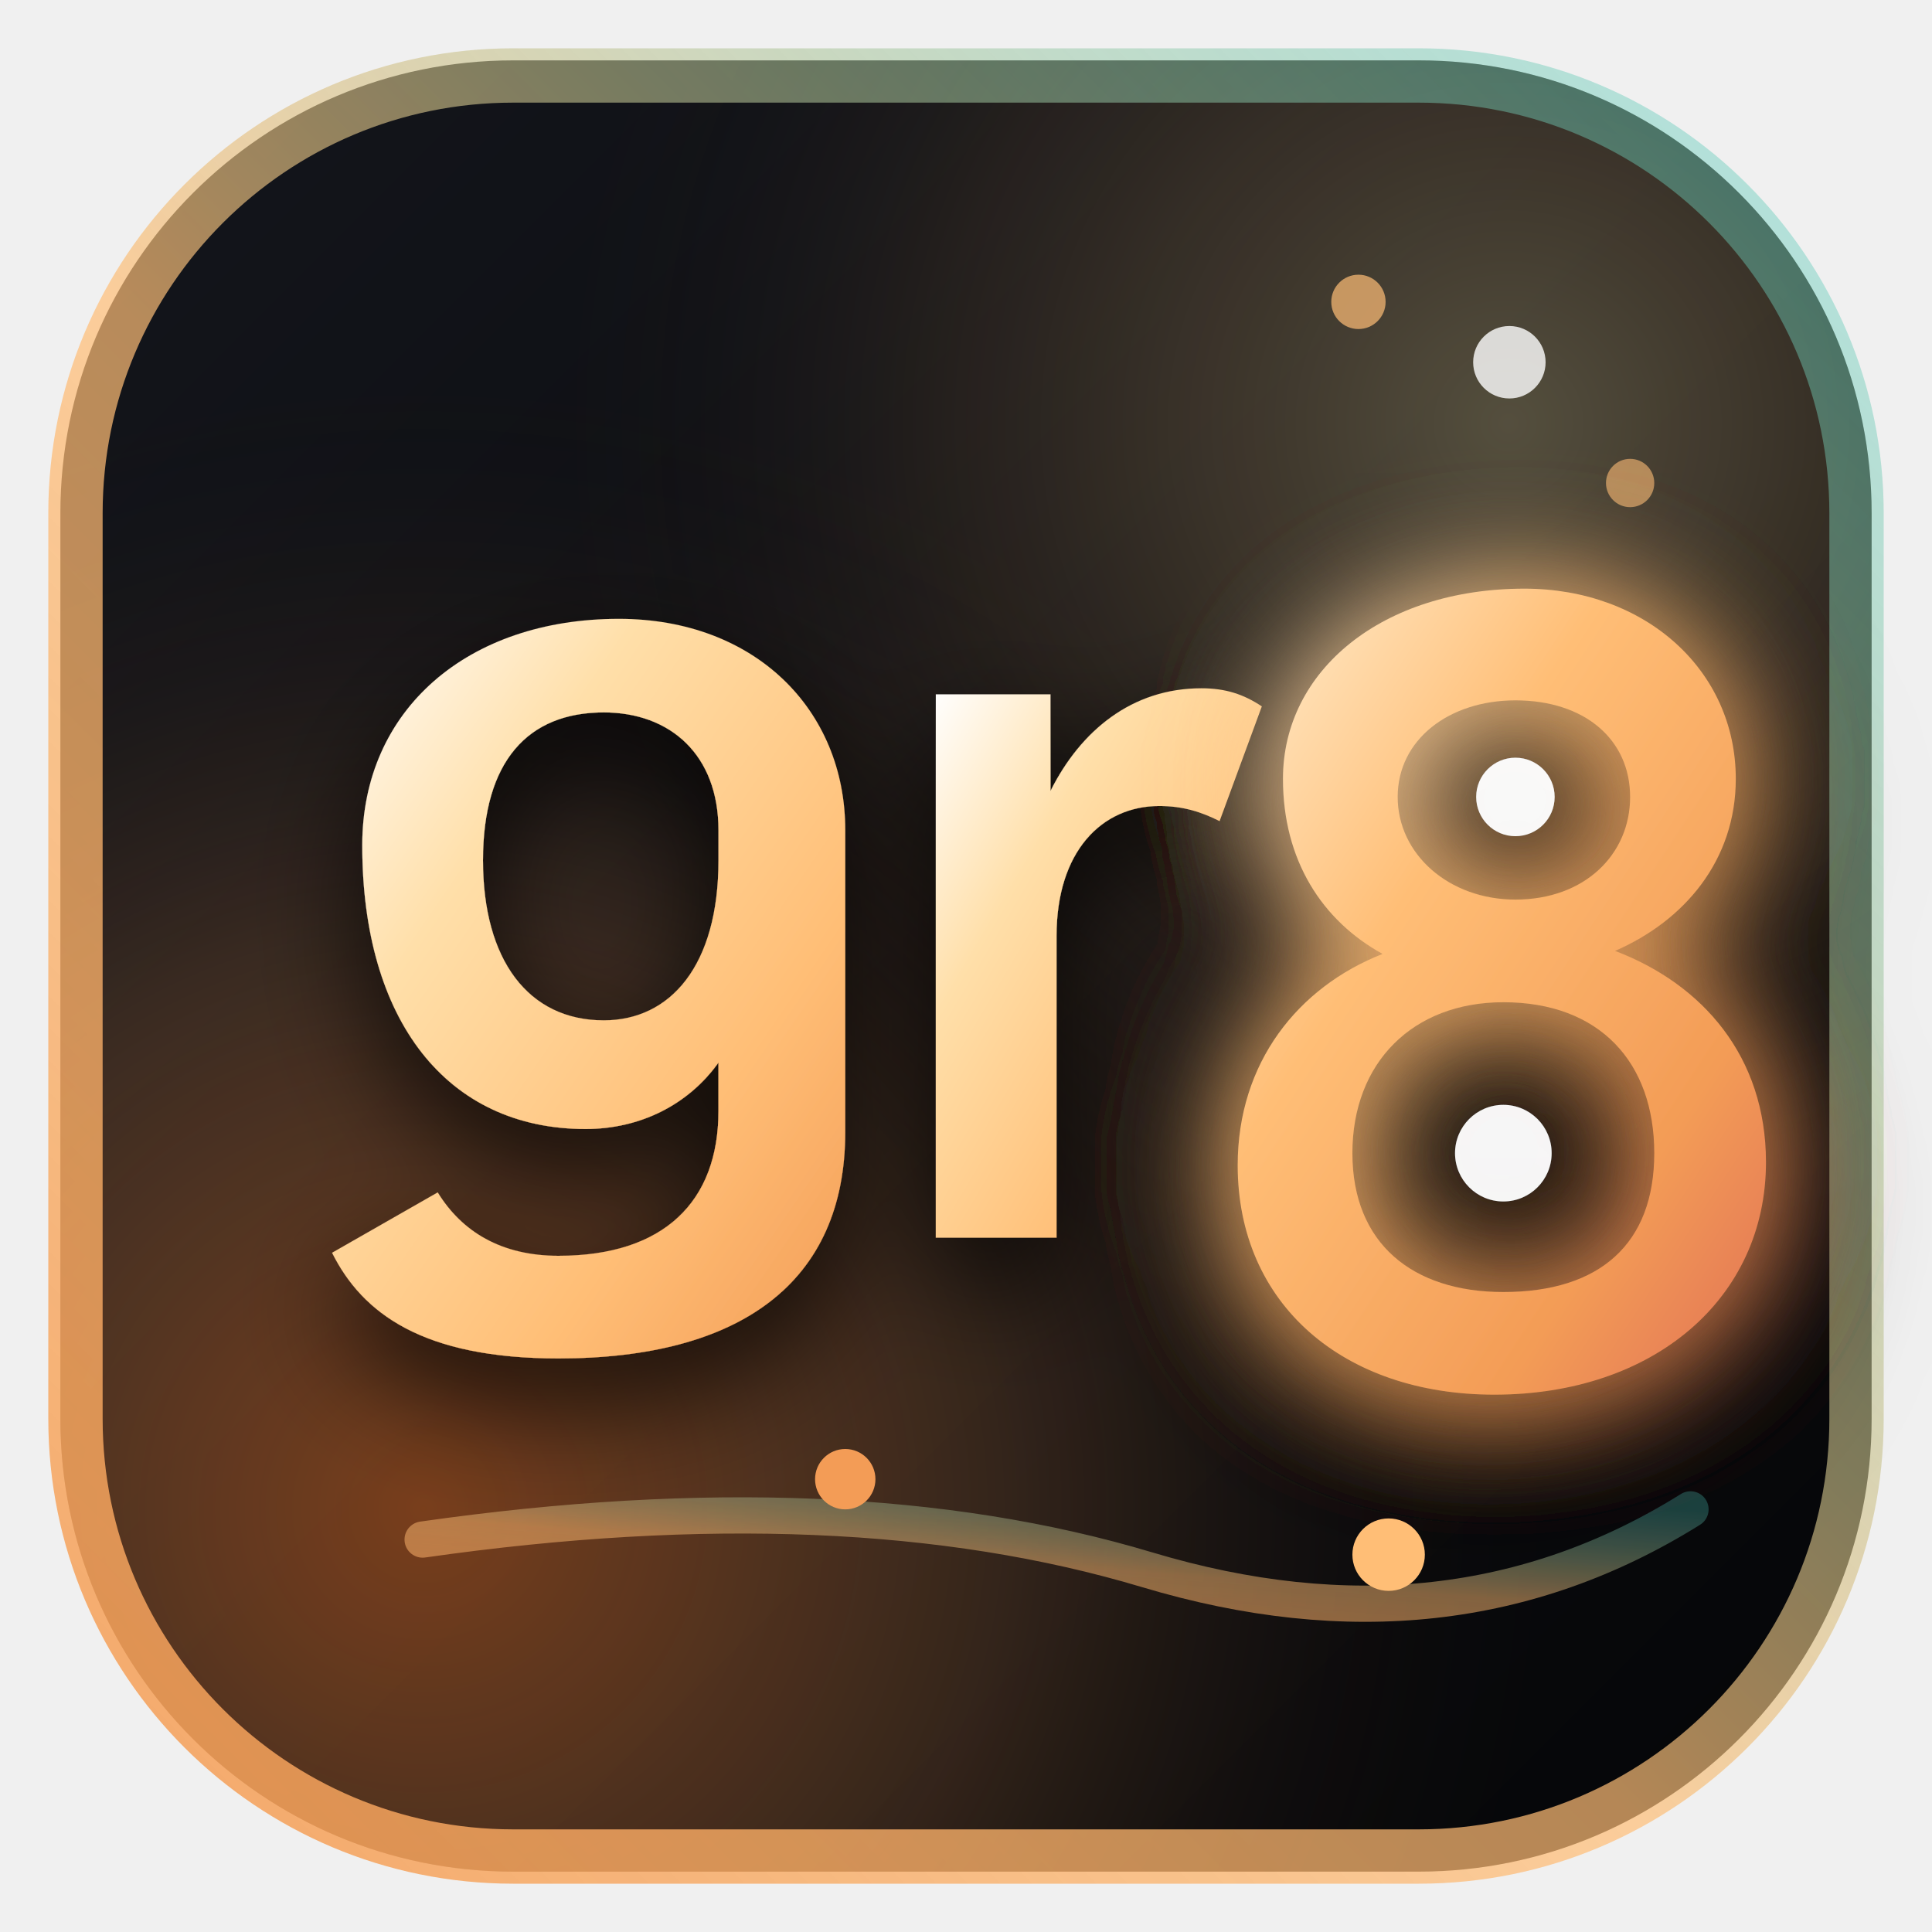
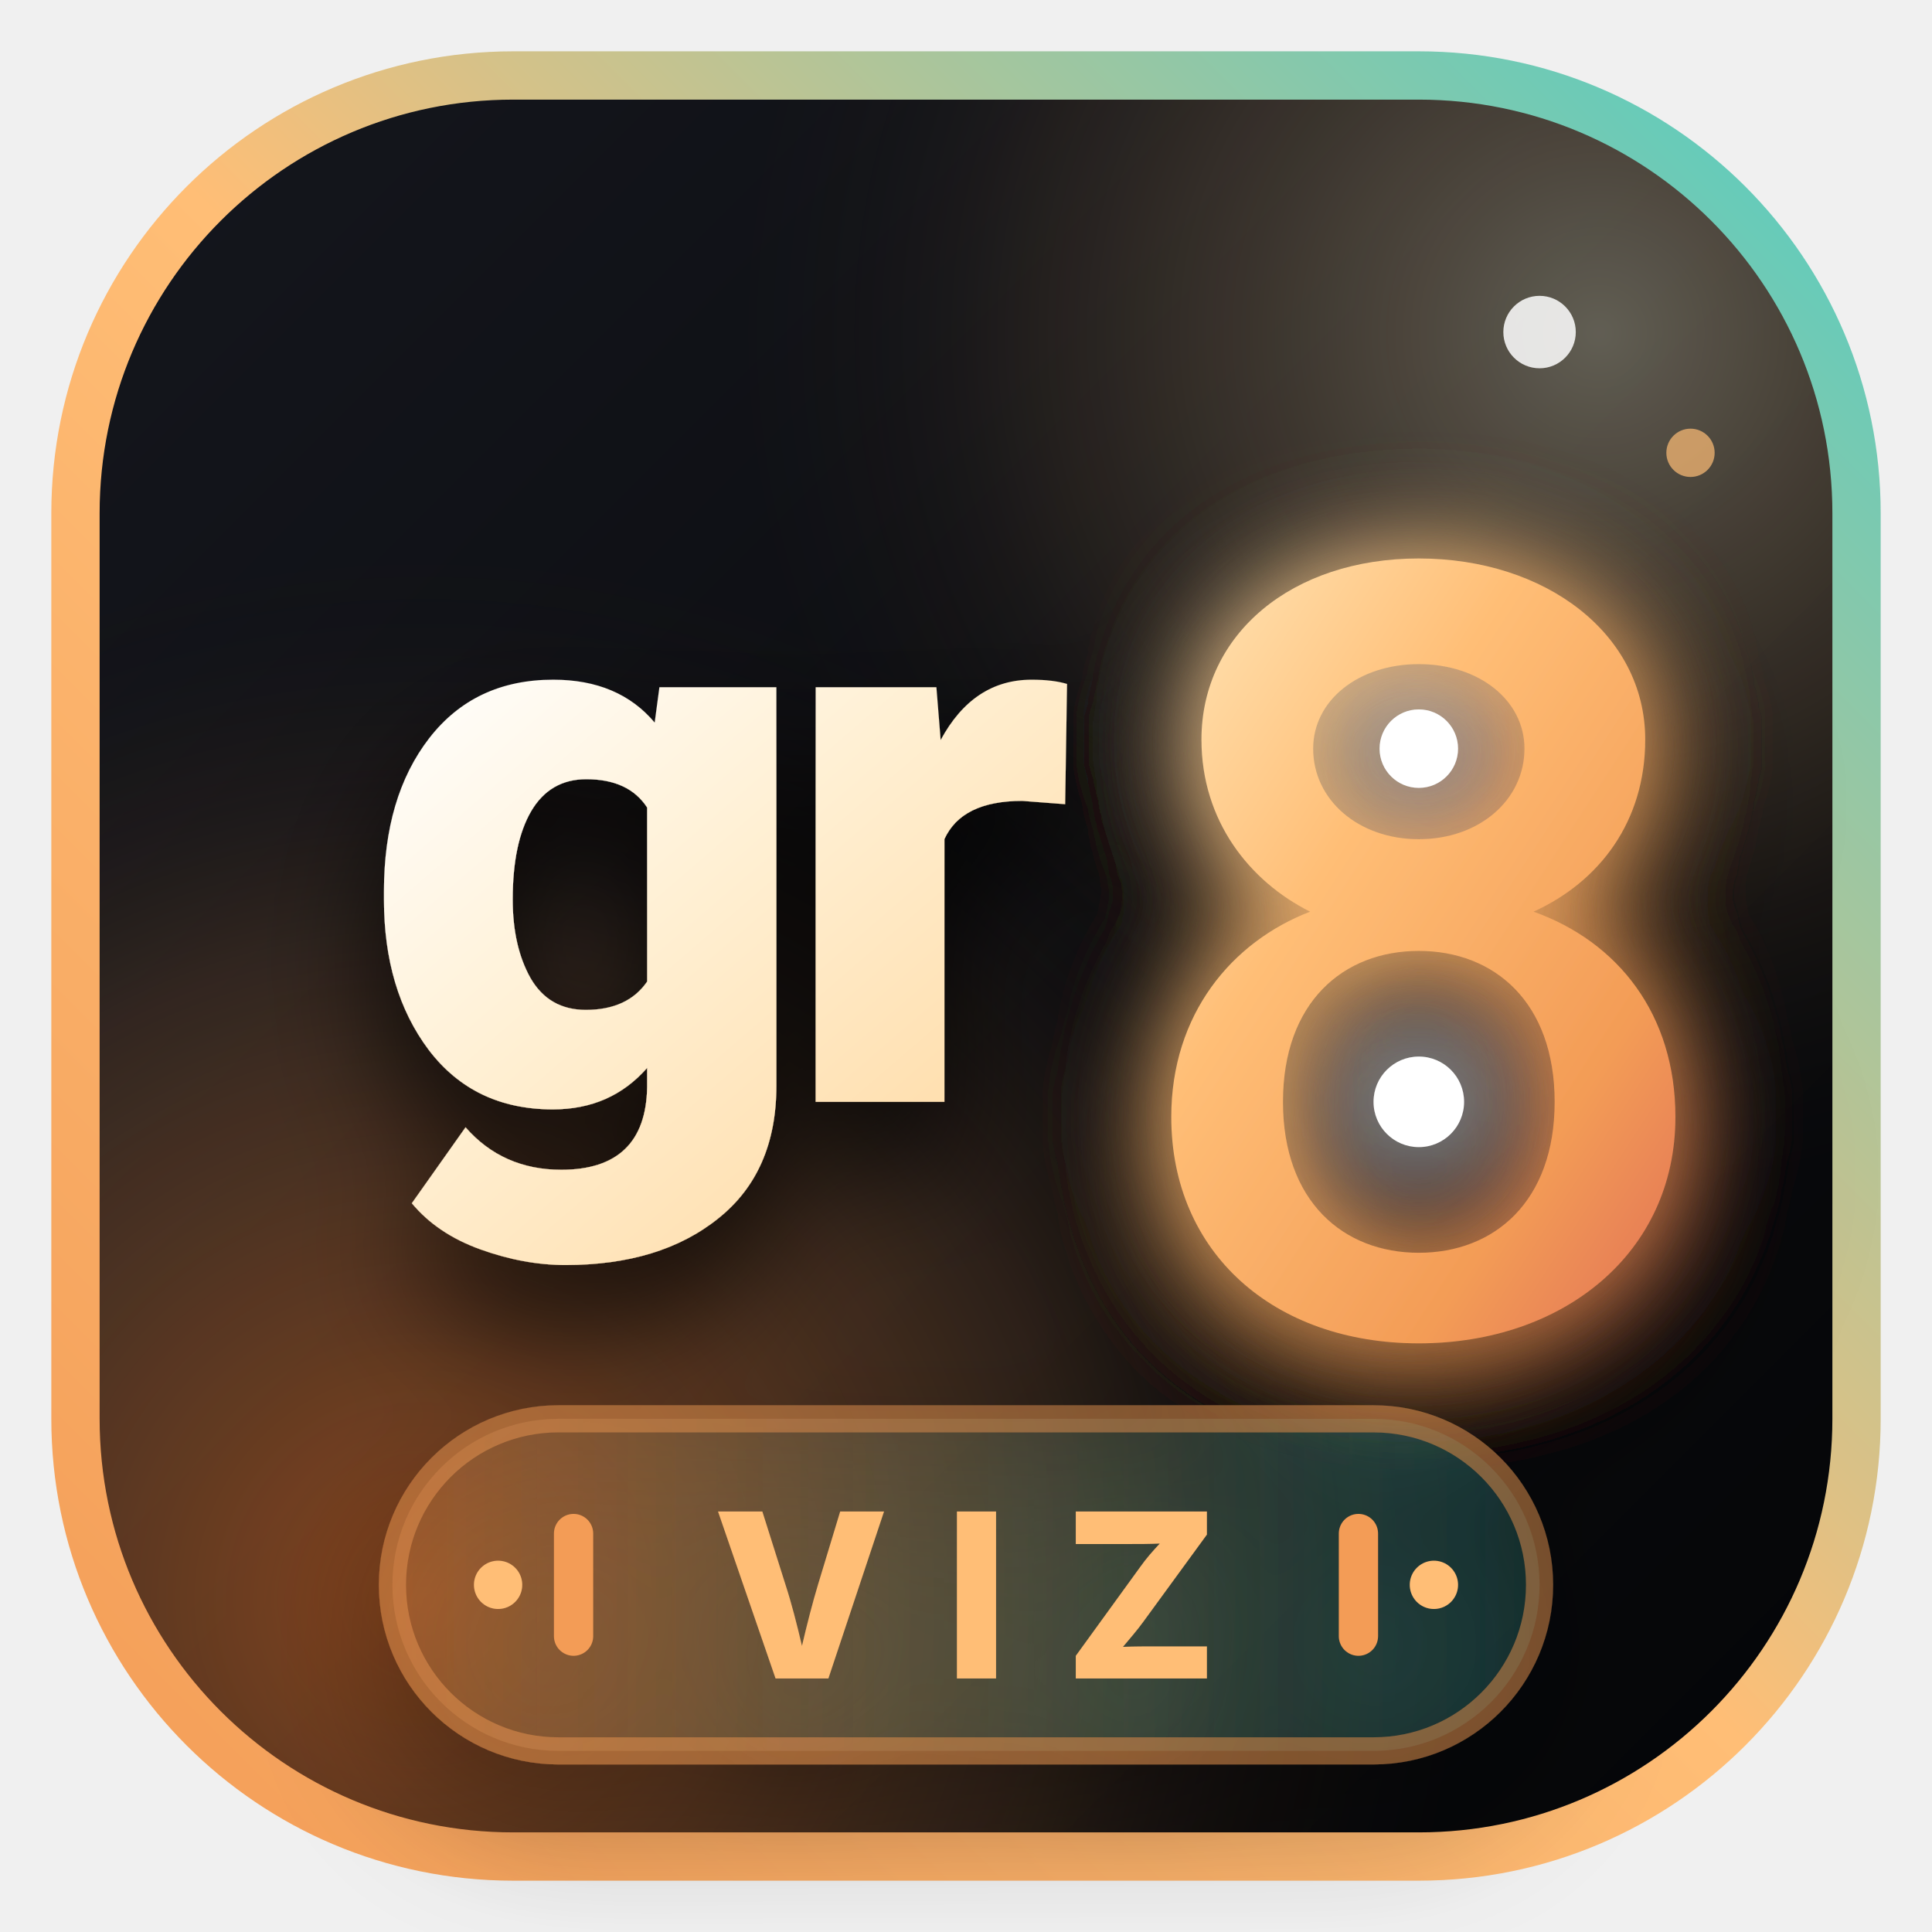
<svg xmlns="http://www.w3.org/2000/svg" viewBox="0 0 64 64" width="64" height="64">
  <defs>
-     <linearGradient id="bgGrad" x1="0%" y1="0%" x2="100%" y2="100%">
-       <stop offset="0%" stop-color="#14161c" />
-       <stop offset="50%" stop-color="#0b0c10" />
-       <stop offset="100%" stop-color="#050608" />
+     <linearGradient id="bg" x1="0%" y1="0%" x2="100%" y2="100%">
+       <stop offset="0%" stop-color="#15171e" />
+       <stop offset="60%" stop-color="#0a0b0e" />
+       <stop offset="100%" stop-color="#040507" />
    </linearGradient>
-     <linearGradient id="borderGrad" x1="0%" y1="100%" x2="100%" y2="0%">
-       <stop offset="0%" stop-color="#f39c56" stop-opacity="0.9" />
-       <stop offset="45%" stop-color="#ffbe76" stop-opacity="0.7" />
-       <stop offset="100%" stop-color="#4ecdc4" stop-opacity="0.4" />
+     <linearGradient id="border" x1="0%" y1="100%" x2="100%" y2="0%">
+       <stop offset="0%" stop-color="#f39c56" />
+       <stop offset="50%" stop-color="#ffbe76" />
+       <stop offset="100%" stop-color="#4ecdc4" />
    </linearGradient>
-     <radialGradient id="emberGlow" cx="20%" cy="80%" r="65%">
-       <stop offset="0%" stop-color="#ff7a29" stop-opacity="0.45" />
-       <stop offset="50%" stop-color="#f39c56" stop-opacity="0.18" />
+     <radialGradient id="ember" cx="20%" cy="85%" r="60%">
+       <stop offset="0%" stop-color="#ff7a29" stop-opacity="0.5" />
+       <stop offset="60%" stop-color="#f39c56" stop-opacity="0.15" />
      <stop offset="100%" stop-color="#000000" stop-opacity="0" />
    </radialGradient>
-     <radialGradient id="sunGlow" cx="80%" cy="20%" r="55%">
-       <stop offset="0%" stop-color="#ffebaa" stop-opacity="0.3" />
-       <stop offset="60%" stop-color="#ffbe76" stop-opacity="0.08" />
+     <radialGradient id="sun" cx="85%" cy="15%" r="50%">
+       <stop offset="0%" stop-color="#fff4d0" stop-opacity="0.35" />
+       <stop offset="70%" stop-color="#ffbe76" stop-opacity="0.05" />
      <stop offset="100%" stop-color="#000000" stop-opacity="0" />
    </radialGradient>
-     <linearGradient id="textGrad" x1="0%" y1="0%" x2="100%" y2="100%">
+     <linearGradient id="textLight" x1="0%" y1="0%" x2="100%" y2="100%">
      <stop offset="0%" stop-color="#ffffff" />
-       <stop offset="30%" stop-color="#ffdfa9" />
-       <stop offset="70%" stop-color="#ffbe76" />
-       <stop offset="100%" stop-color="#f39c56" />
+       <stop offset="40%" stop-color="#fff0d4" />
+       <stop offset="100%" stop-color="#ffd599" />
    </linearGradient>
-     <linearGradient id="eightGrad" x1="0%" y1="0%" x2="100%" y2="100%">
-       <stop offset="0%" stop-color="#ffeed0" />
+     <linearGradient id="amber8" x1="0%" y1="0%" x2="100%" y2="100%">
+       <stop offset="0%" stop-color="#ffe6b8" />
      <stop offset="35%" stop-color="#ffbe76" />
      <stop offset="75%" stop-color="#f39c56" />
      <stop offset="100%" stop-color="#e17055" />
    </linearGradient>
-     <filter id="shadow" x="-20%" y="-20%" width="140%" height="140%">
-       <feDropShadow dx="0" dy="1.5" stdDeviation="1.8" flood-color="#000000" flood-opacity="0.75" />
+     <linearGradient id="vizPill" x1="0%" y1="0%" x2="100%" y2="0%">
+       <stop offset="0%" stop-color="#f39c56" stop-opacity="0.25" />
+       <stop offset="100%" stop-color="#4ecdc4" stop-opacity="0.15" />
+     </linearGradient>
+     <filter id="cardShadow" x="-20%" y="-20%" width="140%" height="140%">
+       <feDropShadow dx="0" dy="2" stdDeviation="2" flood-color="#000000" flood-opacity="0.8" />
    </filter>
-     <filter id="amberAura" x="-30%" y="-30%" width="160%" height="160%">
-       <feGaussianBlur stdDeviation="2" result="blur" />
+     <filter id="neonGlow" x="-30%" y="-30%" width="160%" height="160%">
+       <feGaussianBlur stdDeviation="1.8" result="blur" />
      <feMerge>
        <feMergeNode in="blur" />
        <feMergeNode in="SourceGraphic" />
      </feMerge>
    </filter>
  </defs>
-   <rect x="2" y="2" width="60" height="60" rx="15" fill="url(#bgGrad)" />
-   <rect x="2" y="2" width="60" height="60" rx="15" fill="url(#emberGlow)" />
-   <rect x="2" y="2" width="60" height="60" rx="15" fill="url(#sunGlow)" />
-   <rect x="2.5" y="2.5" width="59" height="59" rx="14.5" fill="none" stroke="url(#borderGrad)" stroke-width="1.8" />
-   <circle cx="50" cy="12" r="1.2" fill="#fff" opacity="0.8" />
-   <circle cx="54" cy="16" r="0.8" fill="#ffbe76" opacity="0.6" />
-   <circle cx="45" cy="10" r="0.9" fill="#ffbe76" opacity="0.7" />
-   <g filter="url(#shadow)">
-     <path d="M 12 28              C 12 23.5, 15.5 20.5, 20.5 20.5              C 25 20.5, 28 23.5, 28 27.5              L 28 37.5              C 28 42.5, 24.5 45, 18.5 45              C 14 45, 12 43.5, 11 41.5              L 14.5 39.5              C 15.3 40.8, 16.6 41.6, 18.5 41.6              C 22 41.6, 23.8 39.8, 23.8 36.8              L 23.8 35.2              C 22.8 36.6, 21.2 37.4, 19.4 37.4              C 14.8 37.4, 12 33.8, 12 28 Z              M 23.8 28.5              L 23.8 27.5              C 23.8 25, 22.2 23.6, 20 23.6              C 17.5 23.6, 16 25.2, 16 28.5              C 16 31.8, 17.5 33.8, 20 33.8              C 22.2 33.8, 23.8 32, 23.8 28.5 Z" fill="url(#textGrad)" />
-     <path d="M 31 23              L 34.8 23              L 34.8 26.2              C 35.8 24.2, 37.5 22.8, 39.8 22.8              C 40.6 22.8, 41.2 23, 41.8 23.4              L 40.4 27.2              C 39.8 26.9, 39.2 26.7, 38.4 26.7              C 36.5 26.7, 35 28.2, 35 31              L 35 41              L 31 41 Z" fill="url(#textGrad)" />
-     <g filter="url(#amberAura)">
-       <path d="M 50.5 19.5                C 54.5 19.5, 57.5 22.2, 57.5 25.8                C 57.5 28.5, 55.8 30.5, 53.5 31.5                C 56.4 32.6, 58.5 35, 58.5 38.5                C 58.5 43, 54.8 46.2, 49.5 46.2                C 44.5 46.2, 41 43.2, 41 38.6                C 41 35.2, 43 32.7, 45.8 31.6                C 43.8 30.5, 42.5 28.5, 42.5 25.8                C 42.5 22.2, 45.8 19.5, 50.5 19.5 Z                M 50.2 23.2                C 48 23.2, 46.3 24.5, 46.3 26.4                C 46.3 28.3, 48 29.8, 50.2 29.8                C 52.5 29.8, 54 28.3, 54 26.4                C 54 24.5, 52.5 23.2, 50.2 23.2 Z                M 49.8 33.2                C 46.8 33.2, 44.8 35.2, 44.8 38.2                C 44.8 41.2, 46.8 42.8, 49.8 42.8                C 53 42.8, 54.8 41.2, 54.8 38.2                C 54.8 35.2, 53 33.2, 49.8 33.2 Z" fill="url(#eightGrad)" />
+   <rect x="2" y="2" width="60" height="60" rx="15" fill="url(#bg)" />
+   <rect x="2" y="2" width="60" height="60" rx="15" fill="url(#ember)" />
+   <rect x="2" y="2" width="60" height="60" rx="15" fill="url(#sun)" />
+   <rect x="2.5" y="2.5" width="59" height="59" rx="14.5" fill="none" stroke="url(#border)" stroke-width="1.6" />
+   <circle cx="51" cy="11" r="1.2" fill="#ffffff" opacity="0.85" />
+   <circle cx="56" cy="15" r="0.8" fill="#ffbe76" opacity="0.7" />
+   <g filter="url(#cardShadow)">
+     <text x="12" y="36.5" font-family="'Plus Jakarta Sans', 'Outfit', -apple-system, BlinkMacSystemFont, 'Segoe UI', Roboto, sans-serif" font-size="26" font-weight="900" letter-spacing="-1.2" fill="url(#textLight)">gr</text>
+     <g filter="url(#neonGlow)">
+       <path d="M 47 18.5                C 51.2 18.5, 54.5 21, 54.5 24.5                C 54.5 27.2, 53 29.2, 50.8 30.2                C 53.6 31.2, 55.5 33.6, 55.5 37                C 55.5 41.5, 51.8 44.5, 47 44.5                C 42.2 44.5, 38.8 41.5, 38.8 37                C 38.8 33.6, 40.8 31.2, 43.4 30.2                C 41.4 29.2, 39.8 27.2, 39.8 24.5                C 39.8 21, 42.8 18.5, 47 18.5 Z                M 47 22                C 45 22, 43.5 23.2, 43.5 24.8                C 43.5 26.5, 45 27.8, 47 27.8                C 49 27.8, 50.5 26.5, 50.5 24.8                C 50.5 23.2, 49 22, 47 22 Z                M 47 31.5                C 44.5 31.5, 42.5 33.2, 42.5 36.5                C 42.5 39.8, 44.5 41.5, 47 41.5                C 49.5 41.5, 51.5 39.8, 51.5 36.5                C 51.5 33.2, 49.5 31.5, 47 31.5 Z" fill="url(#amber8)" />
+       <circle cx="47" cy="24.8" r="1.3" fill="#ffffff" />
+       <circle cx="47" cy="36.5" r="1.5" fill="#ffffff" />
    </g>
-     <circle cx="50.2" cy="26.4" r="1.3" fill="#ffffff" opacity="0.95" />
-     <circle cx="49.8" cy="38.2" r="1.6" fill="#ffffff" opacity="0.95" />
+     <g transform="translate(0, 0)">
+       <rect x="13" y="47" width="38" height="11" rx="5.5" fill="url(#vizPill)" stroke="rgba(243, 156, 86, 0.45)" stroke-width="0.9" />
+       <line x1="16.5" y1="52.5" x2="16.5" y2="52.5" stroke="#ffbe76" stroke-width="1.6" stroke-linecap="round" />
+       <line x1="19" y1="50.8" x2="19" y2="54.2" stroke="#f39c56" stroke-width="1.3" stroke-linecap="round" />
+       <text x="32" y="55.6" font-family="'Outfit', 'Plus Jakarta Sans', -apple-system, BlinkMacSystemFont, sans-serif" font-size="7.6" font-weight="800" letter-spacing="1.8" text-anchor="middle" fill="#ffbe76">VIZ</text>
+       <line x1="45" y1="50.8" x2="45" y2="54.2" stroke="#f39c56" stroke-width="1.3" stroke-linecap="round" />
+       <line x1="47.5" y1="52.5" x2="47.5" y2="52.5" stroke="#ffbe76" stroke-width="1.6" stroke-linecap="round" />
+     </g>
  </g>
-   <path d="M 14 51 Q 28 49 38 52 T 56 50" fill="none" stroke="url(#borderGrad)" stroke-width="1.2" stroke-linecap="round" opacity="0.7" />
-   <circle cx="28" cy="49" r="1" fill="#f39c56" />
-   <circle cx="46" cy="51.5" r="1.2" fill="#ffbe76" />
</svg>
